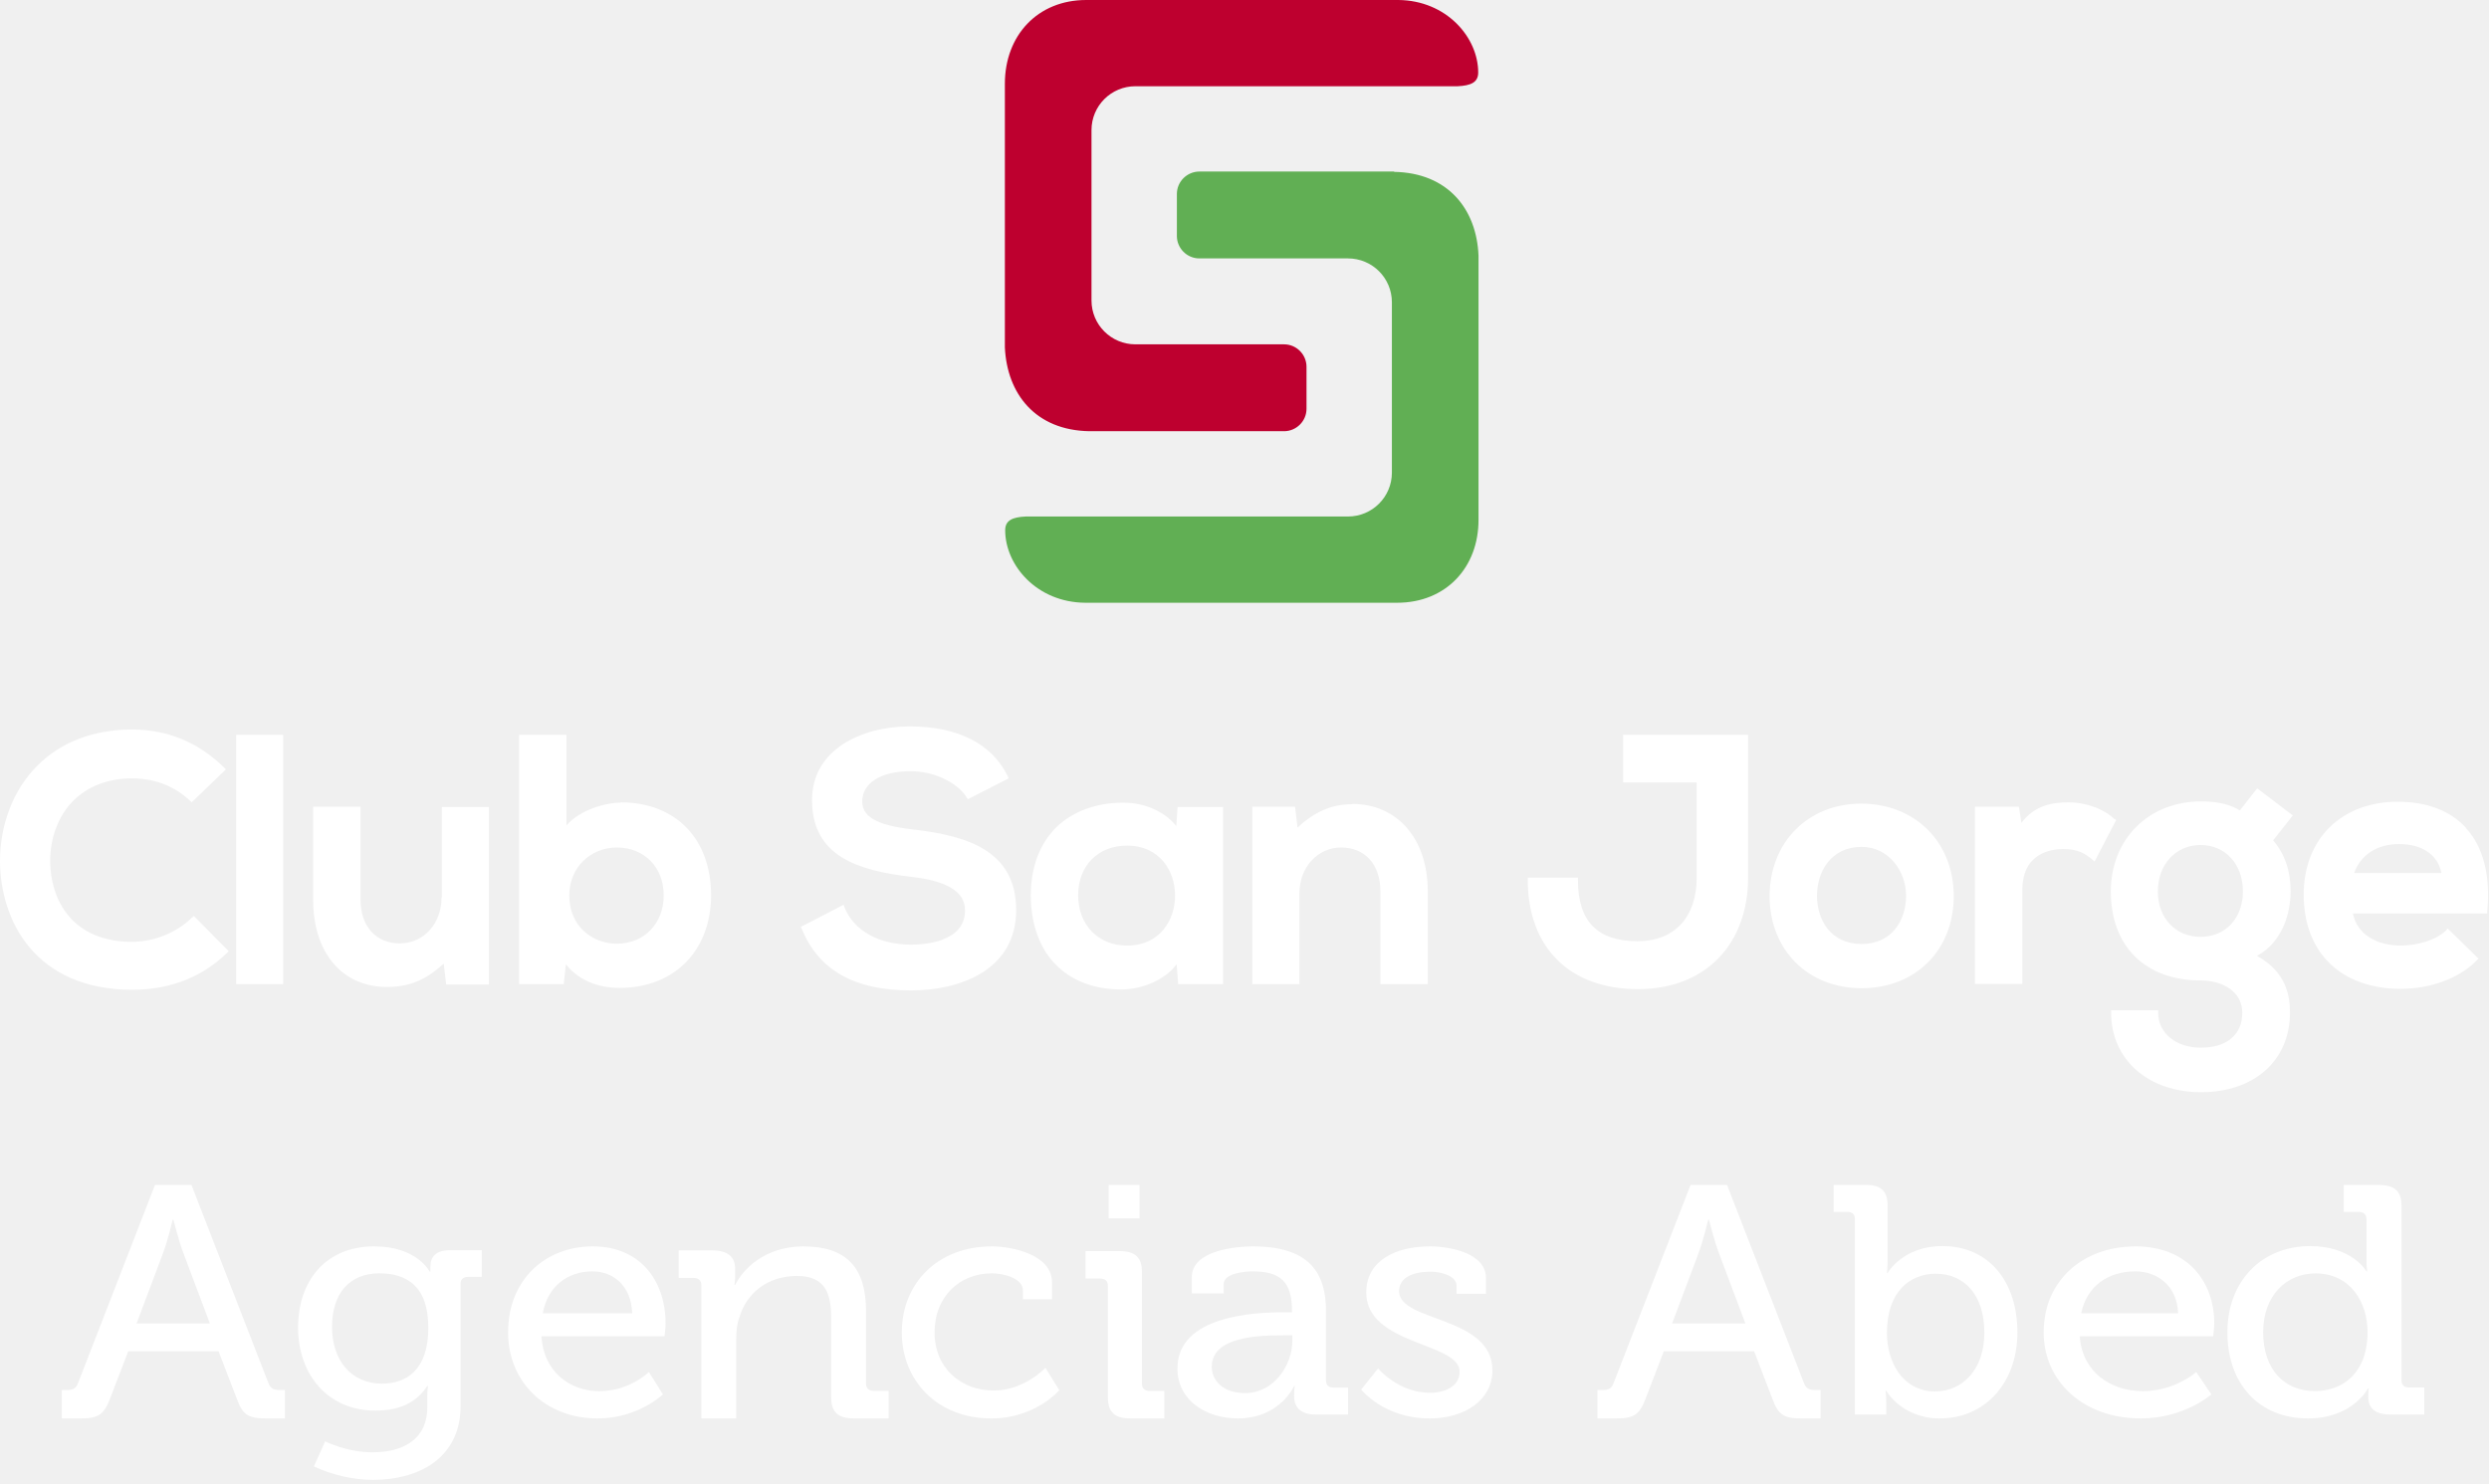
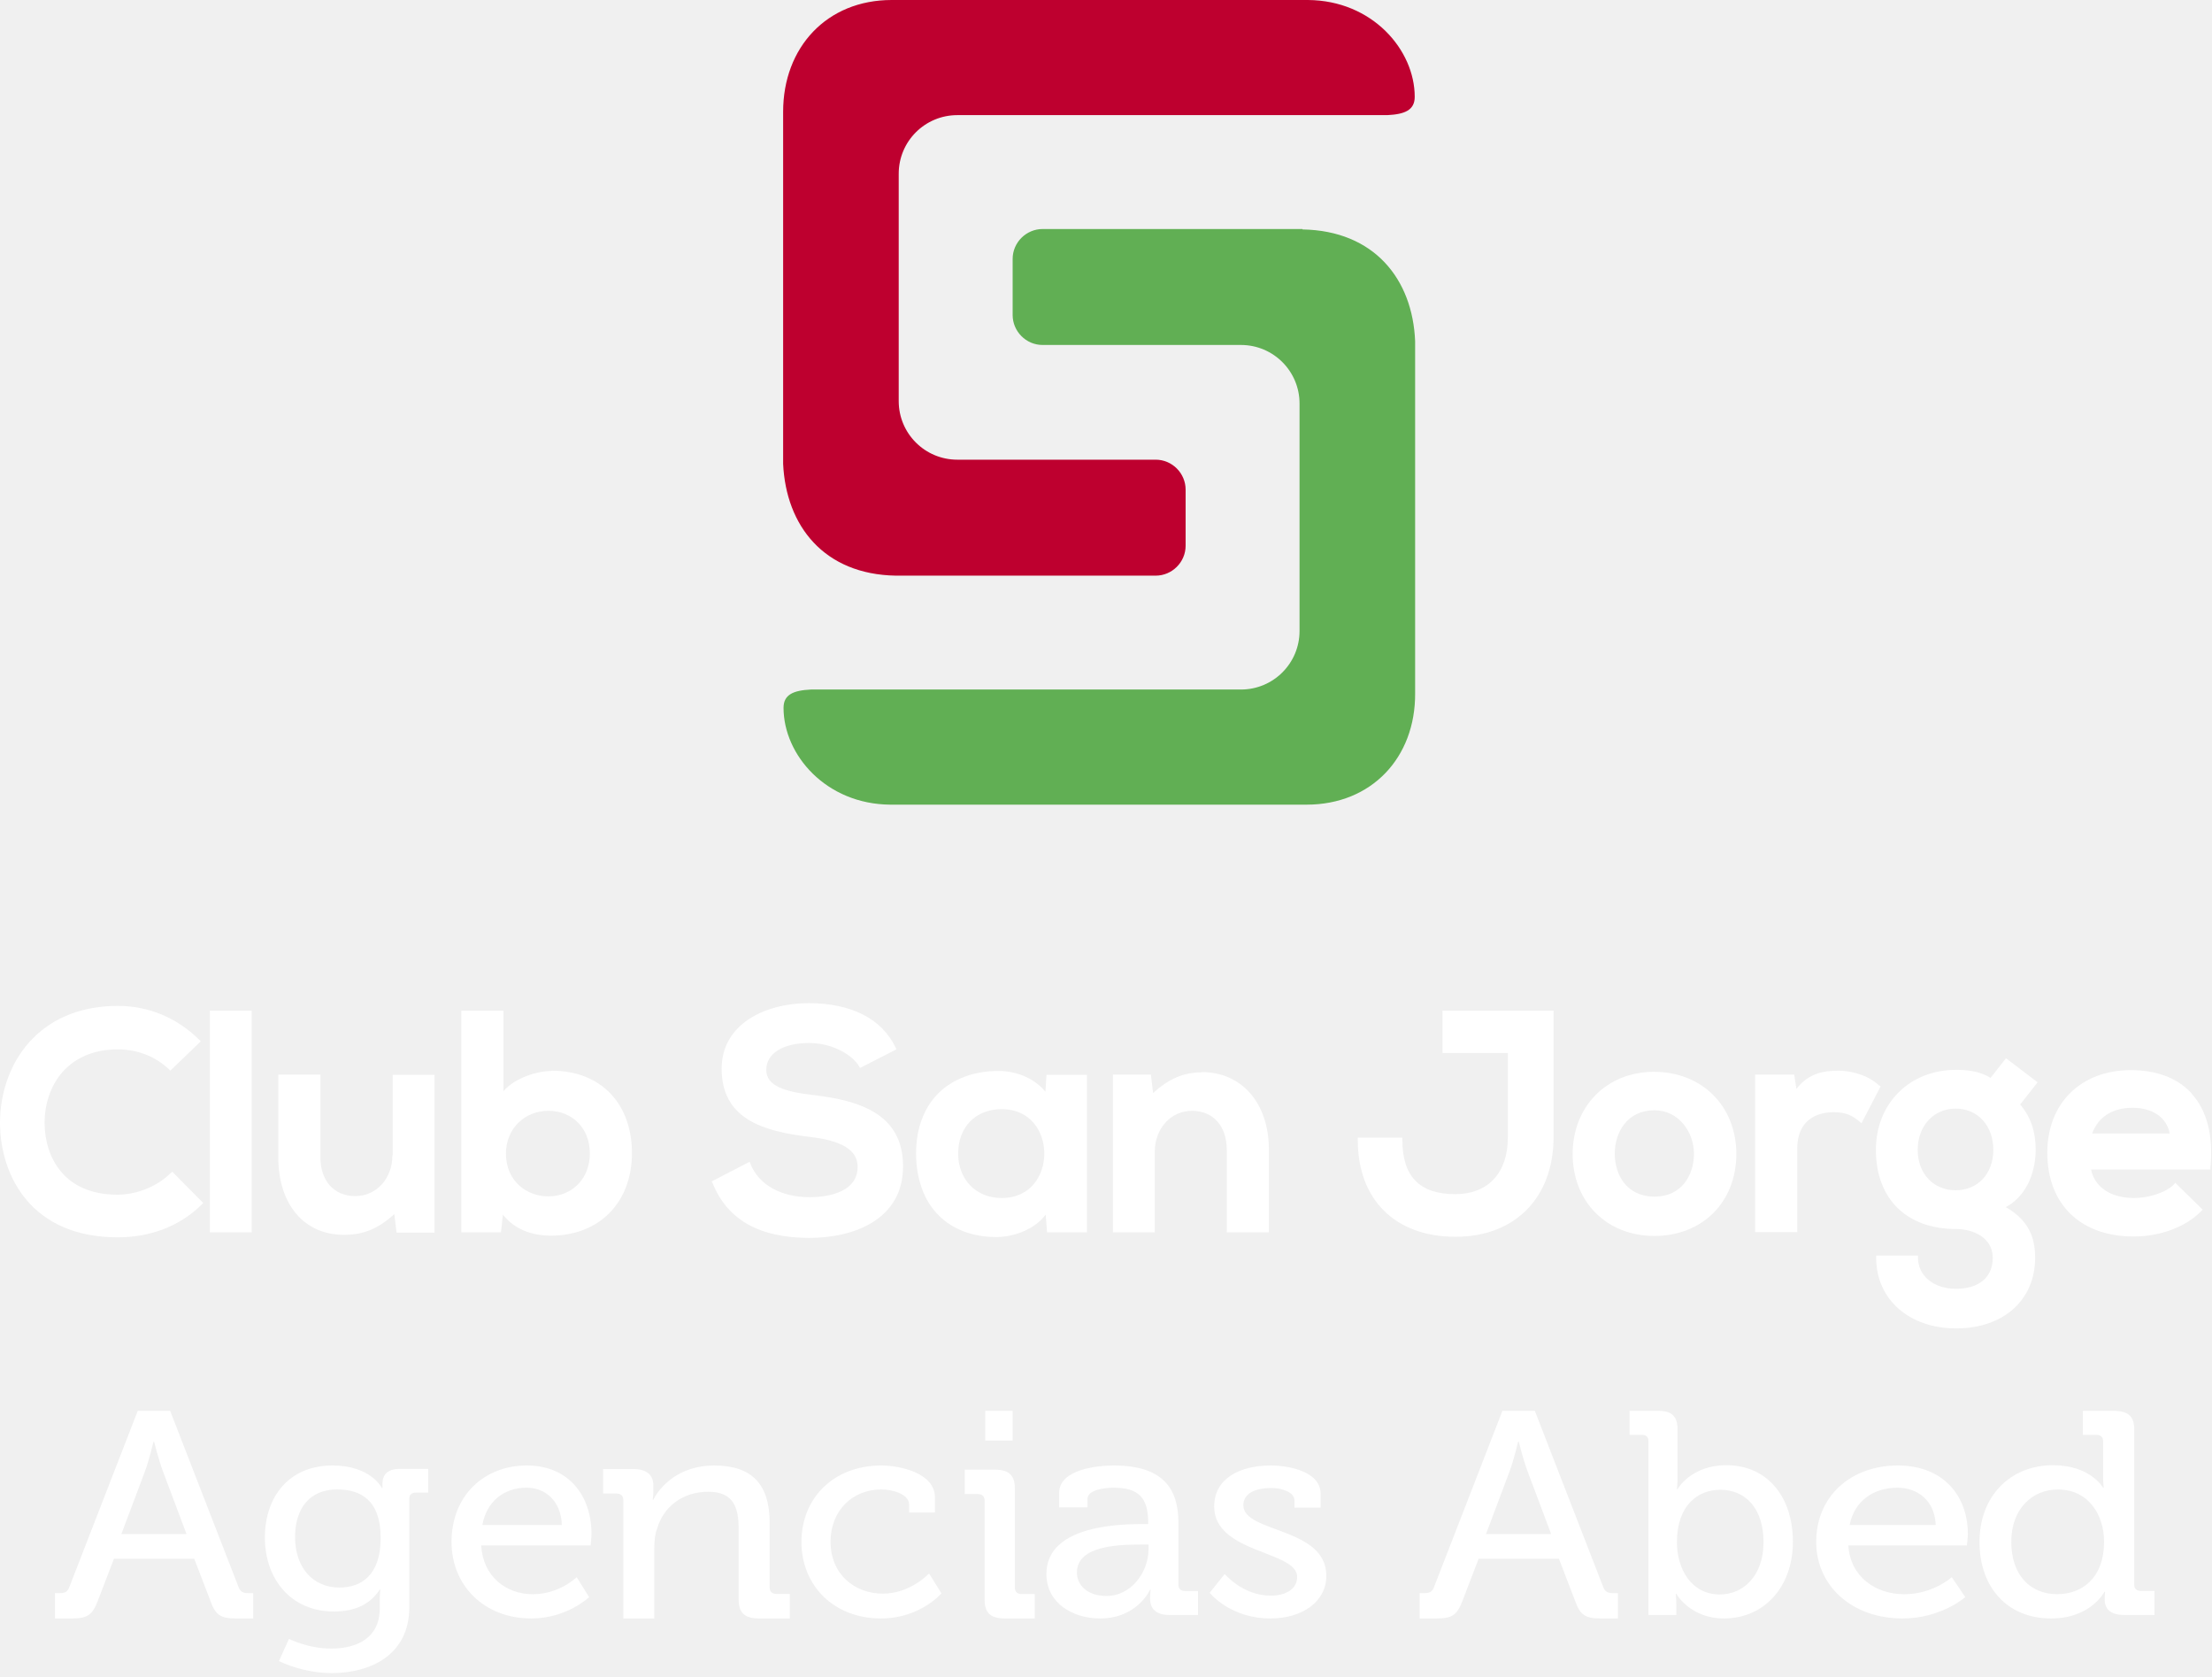
- <svg xmlns="http://www.w3.org/2000/svg" width="161" height="96" viewBox="0 0 161 96" fill="none">
-   <path d="M70.462 27.9H83.06C83.846 27.9 84.511 27.256 84.511 26.45V23.73C84.511 22.945 83.866 22.28 83.06 22.28H73.445C71.873 22.28 70.603 21.011 70.603 19.44V8.42C70.603 6.849 71.873 5.58 73.445 5.58H94.287C95.133 5.54 95.617 5.338 95.617 4.694C95.617 2.417 93.561 0.02 90.437 0H70.261C67.116 0 65 2.296 65 5.419V22.481C65.141 25.483 66.975 27.84 70.462 27.9Z" fill="#BE002F" />
-   <path d="M90.175 11.1H77.577C76.791 11.1 76.126 11.744 76.126 12.55V15.27C76.126 16.055 76.771 16.72 77.577 16.72H87.192C88.764 16.72 90.034 17.989 90.034 19.56V30.579C90.034 32.151 88.764 33.42 87.192 33.42H66.35C65.504 33.46 65.02 33.662 65.02 34.306C65.02 36.583 67.076 38.98 70.2 39H90.376C93.521 39 95.657 36.724 95.637 33.601V16.539C95.516 13.537 93.662 11.18 90.175 11.12" fill="#61AF54" />
-   <path d="M12.416 59.369C11.449 60.336 9.957 60.94 8.546 60.94C4.676 60.94 3.265 58.241 3.245 55.723C3.245 54.212 3.769 52.782 4.737 51.815C5.684 50.868 6.994 50.364 8.566 50.364C10.018 50.364 11.328 50.888 12.295 51.815L12.396 51.915L14.613 49.78L14.492 49.659C12.86 48.047 10.804 47.201 8.566 47.201C6.067 47.201 3.93 48.007 2.399 49.558C0.867 51.089 0 53.346 0 55.723C0.02 59.57 2.278 64.042 8.566 64.042C10.985 64.042 13.101 63.216 14.694 61.645L14.794 61.544L12.537 59.268L12.436 59.369H12.416Z" fill="white" />
-   <path d="M18.321 47.544H15.278V63.68H18.321V47.544Z" fill="white" />
-   <path d="M28.561 58.08C28.561 59.772 27.392 61.041 25.86 61.041C24.328 61.041 23.32 59.953 23.32 58.2V52.197H20.256V58.221C20.256 61.645 22.131 63.861 25.033 63.861C26.464 63.861 27.533 63.418 28.702 62.35L28.863 63.7H31.624V52.218H28.581V58.08H28.561Z" fill="white" />
-   <path d="M42.932 57.938C42.932 59.752 41.662 61.061 39.909 61.061C38.377 61.061 36.825 59.993 36.825 57.938C36.825 56.166 38.155 54.836 39.909 54.836C41.662 54.836 42.932 56.105 42.932 57.938ZM40.15 51.935C39.163 51.935 37.51 52.399 36.643 53.406V47.544H33.58V63.68H36.462L36.603 62.391C37.591 63.639 39.022 63.922 40.09 63.922C43.617 63.922 45.996 61.504 45.996 57.918C45.996 54.333 43.758 51.915 40.15 51.915" fill="white" />
-   <path d="M59.178 53.688C57.142 53.446 55.772 53.043 55.772 51.855C55.772 50.666 56.981 49.901 58.896 49.901C60.589 49.901 62.04 50.767 62.524 51.593L62.604 51.714L65.245 50.364L65.184 50.223C64.156 48.108 61.939 47 58.815 47C55.691 47.02 52.526 48.511 52.526 51.774C52.526 55.461 55.59 56.327 58.896 56.73C61.274 56.992 62.423 57.697 62.423 58.906C62.423 60.98 59.742 61.121 58.936 61.121C56.84 61.121 55.227 60.215 54.623 58.704L54.562 58.543L51.801 59.973L51.861 60.094C52.95 62.773 55.268 64.083 58.916 64.083C62.201 64.083 65.729 62.713 65.729 58.885C65.729 55.058 62.584 54.091 59.198 53.688" fill="white" />
-   <path d="M76.008 57.959C76.008 59.51 75.04 61.182 72.904 61.182C71.05 61.182 69.74 59.852 69.74 57.938C69.74 56.025 71.009 54.715 72.904 54.715C75.04 54.715 76.008 56.387 76.008 57.938M76.089 53.446C75.343 52.52 74.053 51.935 72.662 51.935C70.909 51.935 69.377 52.499 68.308 53.547C67.24 54.615 66.676 56.126 66.676 57.938C66.676 59.752 67.24 61.383 68.329 62.451C69.356 63.478 70.808 64.022 72.541 64.022H72.602C73.831 64.002 75.343 63.438 76.109 62.391L76.21 63.68H79.112V52.217H76.169L76.089 53.446Z" fill="white" />
-   <path d="M87.477 52.036C86.167 52.036 85.058 52.499 83.93 53.547L83.768 52.197H81.007V63.68H84.05V57.818C84.05 56.126 85.219 54.836 86.751 54.836C88.283 54.836 89.291 55.924 89.291 57.677V63.68H92.355V57.657C92.355 54.292 90.4 52.016 87.457 52.016" fill="white" />
-   <path d="M104.972 50.626H109.749V56.77C109.749 59.349 108.318 60.9 105.92 60.9C103.319 60.9 102.07 59.611 102.07 56.951V56.79H98.825V56.951C98.825 61.303 101.546 64.002 105.94 64.002C110.334 64.002 113.075 61.081 113.075 56.77V47.544H104.992V50.626H104.972Z" fill="white" />
-   <path d="M123.294 57.959C123.294 59.51 122.407 61.081 120.412 61.081C118.416 61.081 117.53 59.51 117.53 57.959C117.53 56.407 118.437 54.796 120.412 54.796C122.206 54.796 123.294 56.407 123.294 57.959ZM120.392 51.996C116.945 51.996 114.466 54.514 114.466 57.979C114.466 61.444 116.925 63.942 120.412 63.942C123.899 63.942 126.378 61.484 126.378 57.979C126.378 54.474 123.859 51.996 120.372 51.996" fill="white" />
-   <path d="M136.799 53.023C136.133 52.358 134.944 51.915 133.815 51.915C132.788 51.915 131.639 52.076 130.752 53.245L130.591 52.197H127.749V63.66H130.812V57.616C130.812 55.199 132.646 54.937 133.453 54.937C134.36 54.937 134.823 55.179 135.347 55.622L135.488 55.743L136.879 53.063L136.799 52.983V53.023Z" fill="white" />
-   <path d="M145.083 57.677C145.083 59.409 143.954 60.618 142.342 60.618C140.729 60.618 139.58 59.409 139.58 57.677C139.58 55.944 140.729 54.675 142.342 54.675C143.954 54.675 145.083 55.924 145.083 57.677ZM145.99 51.029L144.881 52.439C144.035 51.915 143.087 51.855 142.362 51.855C138.996 51.855 136.537 54.292 136.537 57.677C136.537 61.242 138.774 63.438 142.362 63.438C143.652 63.438 145.042 64.083 145.042 65.533C145.042 66.984 143.994 67.789 142.362 67.789C140.729 67.789 139.6 66.822 139.6 65.533V65.372H136.557V65.533C136.557 68.555 138.955 70.67 142.382 70.67C145.808 70.67 148.126 68.615 148.126 65.533C148.126 64.445 147.905 62.914 145.99 61.847C148.005 60.739 148.167 58.402 148.167 57.677C148.167 56.347 147.804 55.279 147.038 54.373L148.308 52.761L146.03 51.029H145.99Z" fill="white" />
-   <path d="M152.278 56.488C152.702 55.3 153.75 54.615 155.201 54.615C156.652 54.615 157.7 55.3 157.922 56.488H152.278ZM159.514 53.567C158.507 52.459 156.975 51.875 155.1 51.875C151.452 51.875 149.013 54.292 149.013 57.878C149.013 61.645 151.432 63.982 155.302 63.982C157.237 63.982 159.111 63.277 160.22 62.129L160.321 62.028L158.325 60.074L158.224 60.195C157.6 60.839 156.269 61.182 155.342 61.182C153.629 61.182 152.46 60.396 152.198 59.107H160.885V58.966C161.107 56.669 160.643 54.816 159.514 53.587" fill="white" />
-   <path d="M4 89.938H4.315C4.719 89.938 4.922 89.852 5.057 89.467L10.025 76.67H12.385L17.353 89.467C17.488 89.852 17.713 89.938 18.095 89.938H18.432V91.778H17.173C16.049 91.778 15.69 91.521 15.33 90.537L14.139 87.434H8.294L7.102 90.537C6.72 91.521 6.36 91.778 5.236 91.778H4V89.938ZM13.577 85.636L11.846 81.035C11.553 80.244 11.216 78.917 11.216 78.917H11.171C11.171 78.917 10.857 80.244 10.564 81.035L8.833 85.636H13.577Z" fill="white" />
-   <path d="M24.204 80.646C26.998 80.646 27.796 82.285 27.796 82.285H27.84V81.953C27.84 81.331 28.195 80.895 29.082 80.895H31.167V82.617H30.28C29.991 82.617 29.792 82.763 29.792 83.032V90.96C29.792 94.426 26.976 95.754 24.137 95.754C22.785 95.754 21.41 95.401 20.301 94.882L21.033 93.263C21.033 93.263 22.408 93.969 24.093 93.969C26.044 93.969 27.641 93.16 27.641 91.043V90.337C27.641 90.005 27.685 89.673 27.685 89.673H27.641C26.976 90.69 25.933 91.271 24.293 91.271C21.188 91.271 19.281 88.926 19.281 85.896C19.281 82.866 21.077 80.646 24.204 80.646ZM27.707 85.917C27.707 83.177 26.266 82.389 24.537 82.389C22.585 82.389 21.477 83.717 21.477 85.855C21.477 87.992 22.696 89.528 24.714 89.528C26.266 89.528 27.707 88.656 27.707 85.917Z" fill="white" />
-   <path d="M38.347 80.646C41.412 80.646 43.052 82.872 43.052 85.624C43.052 85.897 42.987 86.464 42.987 86.464H35.023C35.153 88.732 36.836 90.014 38.779 90.014C40.721 90.014 41.973 88.774 41.973 88.774L42.88 90.224C42.88 90.224 41.261 91.778 38.671 91.778C35.217 91.778 32.865 89.362 32.865 86.212C32.865 82.83 35.239 80.646 38.347 80.646ZM40.894 84.973C40.829 83.208 39.685 82.263 38.325 82.263C36.728 82.263 35.433 83.208 35.109 84.973H40.894Z" fill="white" />
-   <path d="M45.366 83.16C45.366 82.838 45.18 82.687 44.855 82.687H43.901V80.904H46.064C47.064 80.904 47.553 81.312 47.553 82.107V82.515C47.553 82.859 47.506 83.139 47.506 83.139H47.553C48.018 82.193 49.413 80.646 51.972 80.646C54.763 80.646 56.019 82.043 56.019 84.815V89.521C56.019 89.844 56.205 89.994 56.531 89.994H57.484V91.778H55.251C54.205 91.778 53.763 91.37 53.763 90.403V85.288C53.763 83.762 53.437 82.558 51.553 82.558C49.669 82.558 48.297 83.654 47.832 85.223C47.669 85.653 47.622 86.147 47.622 86.685V91.778H45.366V83.16Z" fill="white" />
-   <path d="M64.155 80.646C65.46 80.646 68.05 81.171 68.05 82.977V84.069H66.167V83.481C66.167 82.725 64.947 82.389 64.155 82.389C62.036 82.389 60.452 83.943 60.452 86.191C60.452 88.606 62.25 89.972 64.262 89.972C66.274 89.972 67.622 88.501 67.622 88.501L68.521 89.951C68.521 89.951 66.98 91.778 64.112 91.778C60.709 91.778 58.334 89.404 58.334 86.212C58.334 83.019 60.666 80.646 64.155 80.646Z" fill="white" />
-   <path d="M71.664 83.197C71.664 82.876 71.481 82.726 71.159 82.726H70.219V80.95H72.398C73.431 80.95 73.867 81.356 73.867 82.319V89.531C73.867 89.852 74.05 90.002 74.372 90.002H75.312V91.778H73.133C72.1 91.778 71.664 91.371 71.664 90.408V83.197ZM71.71 76.67H73.706V78.831H71.71V76.67Z" fill="white" />
-   <path d="M83.074 84.91H83.572V84.805C83.572 82.935 82.824 82.263 81.034 82.263C80.49 82.263 79.153 82.389 79.153 83.082V83.691H77.091V82.641C77.091 80.898 79.946 80.646 81.057 80.646C84.773 80.646 85.77 82.452 85.77 84.805V89.32C85.77 89.635 85.952 89.782 86.269 89.782H87.198V91.526H85.136C84.116 91.526 83.708 91.064 83.708 90.308C83.708 89.951 83.753 89.677 83.753 89.677H83.708C83.708 89.677 82.802 91.778 80.059 91.778C78.088 91.778 76.162 90.665 76.162 88.543C76.162 85.12 81.147 84.91 83.074 84.91ZM80.535 90.14C82.394 90.14 83.595 88.333 83.595 86.758V86.401H83.028C81.374 86.401 78.382 86.485 78.382 88.438C78.382 89.299 79.085 90.14 80.535 90.14Z" fill="white" />
-   <path d="M89.141 88.543C89.141 88.543 90.454 90.119 92.489 90.119C93.517 90.119 94.414 89.677 94.414 88.753C94.414 86.842 88.375 87.052 88.375 83.628C88.375 81.591 90.235 80.646 92.489 80.646C93.823 80.646 96.121 81.087 96.121 82.704V83.712H94.217V83.187C94.217 82.557 93.233 82.284 92.554 82.284C91.307 82.284 90.498 82.704 90.498 83.544C90.498 85.561 96.537 85.12 96.537 88.669C96.537 90.56 94.786 91.778 92.467 91.778C89.513 91.778 88.047 89.909 88.047 89.909L89.141 88.543Z" fill="white" />
-   <path d="M103.328 89.938H103.643C104.047 89.938 104.25 89.852 104.385 89.467L109.353 76.67H111.713L116.681 89.467C116.816 89.852 117.041 89.938 117.423 89.938H117.76V91.778H116.502C115.378 91.778 115.018 91.521 114.658 90.537L113.467 87.434H107.622L106.43 90.537C106.048 91.521 105.689 91.778 104.565 91.778H103.328V89.938ZM112.901 85.636L111.17 81.035C110.878 80.244 110.541 78.917 110.541 78.917H110.496C110.496 78.917 110.181 80.244 109.889 81.035L108.158 85.636H112.901Z" fill="white" />
-   <path d="M119.983 78.879C119.983 78.564 119.809 78.416 119.504 78.416H118.609V76.67H120.703C121.684 76.67 122.099 77.07 122.099 78.017V81.489C122.099 81.993 122.055 82.372 122.055 82.372H122.099C122.099 82.372 123.058 80.626 125.653 80.626C128.619 80.626 130.495 82.898 130.495 86.202C130.495 89.505 128.379 91.778 125.479 91.778C123.015 91.778 122.011 89.989 122.011 89.989H121.968C121.968 89.989 122.011 90.326 122.011 90.789V91.525H119.983V78.879ZM125.174 90.031C126.918 90.031 128.358 88.643 128.358 86.223C128.358 83.803 127.071 82.414 125.217 82.414C123.582 82.414 122.055 83.53 122.055 86.244C122.055 88.138 123.08 90.031 125.174 90.031Z" fill="white" />
-   <path d="M138.132 80.646C141.452 80.646 143.229 82.872 143.229 85.624C143.229 85.897 143.159 86.464 143.159 86.464H134.531C134.671 88.732 136.495 90.014 138.6 90.014C140.704 90.014 142.06 88.774 142.06 88.774L143.042 90.224C143.042 90.224 141.289 91.778 138.483 91.778C134.742 91.778 132.193 89.362 132.193 86.212C132.193 82.83 134.765 80.646 138.132 80.646ZM140.891 84.973C140.821 83.208 139.582 82.263 138.109 82.263C136.378 82.263 134.975 83.208 134.625 84.973H140.891Z" fill="white" />
-   <path d="M149.429 80.626C152.163 80.626 153.074 82.267 153.074 82.267H153.121C153.121 82.267 153.074 81.951 153.074 81.552V78.879C153.074 78.564 152.887 78.416 152.56 78.416H151.602V76.67H153.845C154.897 76.67 155.34 77.07 155.34 78.017V89.316C155.34 89.632 155.527 89.779 155.855 89.779H156.812V91.525H154.639C153.611 91.525 153.191 91.105 153.191 90.389C153.191 90.074 153.214 89.842 153.214 89.842H153.167C153.167 89.842 152.186 91.778 149.289 91.778C146.088 91.778 144.078 89.505 144.078 86.202C144.078 82.898 146.298 80.626 149.429 80.626ZM153.144 86.181C153.144 84.287 152.046 82.393 149.779 82.393C147.933 82.393 146.391 83.782 146.391 86.202C146.391 88.622 147.77 90.01 149.733 90.01C151.485 90.01 153.144 88.895 153.144 86.181Z" fill="white" />
+ <svg xmlns="http://www.w3.org/2000/svg" width="161" height="122" viewBox="0 0 161 122" fill="none">
+   <path d="M65.201 41.891H84.116C85.296 41.891 86.295 40.923 86.295 39.713V35.63C86.295 34.45 85.326 33.452 84.116 33.452H69.68C67.32 33.452 65.413 31.547 65.413 29.188V12.643C65.413 10.284 67.32 8.378 69.68 8.378H100.972C102.243 8.318 102.97 8.015 102.97 7.047C102.97 3.63 99.883 0.03 95.192 0H64.899C60.178 0 57 3.448 57 8.136V33.755C57.212 38.261 59.966 41.8 65.201 41.891Z" fill="#BE002F" />
+   <path d="M94.799 16.666H75.884C74.704 16.666 73.705 17.634 73.705 18.843V22.927C73.705 24.106 74.674 25.104 75.884 25.104H90.32C92.68 25.104 94.587 27.01 94.587 29.369V45.914C94.587 48.273 92.68 50.178 90.32 50.178H59.028C57.757 50.239 57.03 50.541 57.03 51.509C57.03 54.927 60.117 58.526 64.808 58.556H95.101C99.822 58.556 103.03 55.139 103 50.45V24.832C102.818 20.325 100.034 16.787 94.799 16.696" fill="#61AF54" />
+   <path d="M12.416 85.369C11.449 86.336 9.957 86.94 8.546 86.94C4.676 86.94 3.265 84.241 3.245 81.723C3.245 80.212 3.769 78.781 4.737 77.814C5.684 76.868 6.994 76.364 8.566 76.364C10.018 76.364 11.328 76.888 12.295 77.814L12.396 77.915L14.613 75.78L14.492 75.659C12.86 74.047 10.804 73.201 8.566 73.201C6.067 73.201 3.93 74.007 2.399 75.558C0.867 77.089 0 79.346 0 81.723C0.02 85.57 2.278 90.042 8.566 90.042C10.985 90.042 13.101 89.216 14.694 87.645L14.794 87.544L12.537 85.268L12.436 85.369H12.416Z" fill="white" />
+   <path d="M18.321 73.544H15.278V89.68H18.321V73.544Z" fill="white" />
+   <path d="M28.561 84.08C28.561 85.772 27.392 87.041 25.86 87.041C24.328 87.041 23.32 85.953 23.32 84.2V78.197H20.256V84.221C20.256 87.645 22.131 89.861 25.033 89.861C26.464 89.861 27.533 89.418 28.702 88.35L28.863 89.7H31.624V78.218H28.581V84.08H28.561Z" fill="white" />
+   <path d="M42.932 83.939C42.932 85.751 41.662 87.061 39.909 87.061C38.377 87.061 36.825 85.993 36.825 83.939C36.825 82.166 38.155 80.836 39.909 80.836C41.662 80.836 42.932 82.105 42.932 83.939ZM40.15 77.935C39.163 77.935 37.51 78.399 36.643 79.406V73.544H33.58V89.68H36.462L36.603 88.391C37.591 89.639 39.022 89.921 40.09 89.921C43.617 89.921 45.996 87.504 45.996 83.918C45.996 80.333 43.758 77.915 40.15 77.915" fill="white" />
+   <path d="M59.178 79.688C57.142 79.446 55.772 79.043 55.772 77.855C55.772 76.666 56.981 75.901 58.896 75.901C60.589 75.901 62.04 76.767 62.524 77.593L62.604 77.714L65.245 76.364L65.184 76.223C64.156 74.108 61.939 73 58.815 73C55.691 73.02 52.526 74.511 52.526 77.774C52.526 81.461 55.59 82.327 58.896 82.73C61.274 82.992 62.423 83.697 62.423 84.906C62.423 86.98 59.742 87.121 58.936 87.121C56.84 87.121 55.227 86.215 54.623 84.704L54.562 84.543L51.801 85.973L51.861 86.094C52.95 88.773 55.268 90.083 58.916 90.083C62.201 90.083 65.729 88.713 65.729 84.885C65.729 81.058 62.584 80.091 59.198 79.688" fill="white" />
+   <path d="M76.008 83.959C76.008 85.51 75.04 87.182 72.904 87.182C71.05 87.182 69.74 85.852 69.74 83.939C69.74 82.025 71.009 80.715 72.904 80.715C75.04 80.715 76.008 82.387 76.008 83.939M76.089 79.446C75.343 78.52 74.053 77.935 72.662 77.935C70.909 77.935 69.377 78.499 68.308 79.547C67.24 80.615 66.676 82.126 66.676 83.939C66.676 85.751 67.24 87.383 68.329 88.451C69.356 89.478 70.808 90.022 72.541 90.022H72.602C73.831 90.002 75.343 89.438 76.109 88.391L76.21 89.68H79.112V78.217H76.169L76.089 79.446Z" fill="white" />
+   <path d="M87.477 78.036C86.167 78.036 85.058 78.499 83.93 79.547L83.768 78.197H81.007V89.68H84.05V83.818C84.05 82.126 85.219 80.836 86.751 80.836C88.283 80.836 89.291 81.924 89.291 83.677V89.68H92.355V83.656C92.355 80.292 90.4 78.016 87.457 78.016" fill="white" />
+   <path d="M104.972 76.626H109.749V82.77C109.749 85.349 108.318 86.9 105.92 86.9C103.319 86.9 102.07 85.611 102.07 82.951V82.79H98.825V82.951C98.825 87.303 101.546 90.002 105.94 90.002C110.334 90.002 113.075 87.081 113.075 82.77V73.544H104.992V76.626H104.972Z" fill="white" />
+   <path d="M123.294 83.959C123.294 85.51 122.407 87.081 120.412 87.081C118.416 87.081 117.53 85.51 117.53 83.959C117.53 82.407 118.437 80.796 120.412 80.796C122.206 80.796 123.294 82.407 123.294 83.959ZM120.392 77.996C116.945 77.996 114.466 80.514 114.466 83.979C114.466 87.444 116.925 89.942 120.412 89.942C123.899 89.942 126.378 87.484 126.378 83.979C126.378 80.474 123.859 77.996 120.372 77.996" fill="white" />
+   <path d="M136.799 79.023C136.133 78.359 134.944 77.915 133.815 77.915C132.788 77.915 131.639 78.076 130.752 79.245L130.591 78.197H127.749V89.66H130.812V83.616C130.812 81.199 132.646 80.937 133.453 80.937C134.36 80.937 134.823 81.179 135.347 81.622L135.488 81.743L136.879 79.064L136.799 78.983V79.023Z" fill="white" />
+   <path d="M145.083 83.677C145.083 85.409 143.954 86.618 142.342 86.618C140.729 86.618 139.58 85.409 139.58 83.677C139.58 81.944 140.729 80.675 142.342 80.675C143.954 80.675 145.083 81.924 145.083 83.677ZM145.99 77.029L144.881 78.439C144.035 77.915 143.087 77.855 142.362 77.855C138.996 77.855 136.537 80.292 136.537 83.677C136.537 87.242 138.774 89.438 142.362 89.438C143.652 89.438 145.042 90.083 145.042 91.533C145.042 92.984 143.994 93.789 142.362 93.789C140.729 93.789 139.6 92.822 139.6 91.533V91.372H136.557V91.533C136.557 94.555 138.955 96.67 142.382 96.67C145.808 96.67 148.126 94.615 148.126 91.533C148.126 90.445 147.905 88.914 145.99 87.847C148.005 86.739 148.167 84.402 148.167 83.677C148.167 82.347 147.804 81.279 147.038 80.373L148.308 78.761L146.03 77.029H145.99Z" fill="white" />
+   <path d="M152.278 82.488C152.702 81.3 153.75 80.615 155.201 80.615C156.652 80.615 157.7 81.3 157.922 82.488H152.278ZM159.514 79.567C158.507 78.459 156.975 77.875 155.1 77.875C151.452 77.875 149.013 80.292 149.013 83.878C149.013 87.645 151.432 89.982 155.302 89.982C157.237 89.982 159.111 89.277 160.22 88.129L160.321 88.028L158.325 86.074L158.224 86.195C157.6 86.839 156.269 87.182 155.342 87.182C153.629 87.182 152.46 86.396 152.198 85.107H160.885V84.966C161.107 82.669 160.643 80.816 159.514 79.587" fill="white" />
+   <path d="M4 115.938H4.315C4.719 115.938 4.922 115.852 5.057 115.467L10.025 102.67H12.385L17.353 115.467C17.488 115.852 17.713 115.938 18.095 115.938H18.432V117.778H17.173C16.049 117.778 15.69 117.521 15.33 116.537L14.139 113.434H8.294L7.102 116.537C6.72 117.521 6.36 117.778 5.236 117.778H4V115.938ZM13.577 111.636L11.846 107.035C11.553 106.244 11.216 104.917 11.216 104.917H11.171C11.171 104.917 10.857 106.244 10.564 107.035L8.833 111.636H13.577Z" fill="white" />
+   <path d="M24.204 106.646C26.998 106.646 27.796 108.285 27.796 108.285H27.84V107.953C27.84 107.331 28.195 106.895 29.082 106.895H31.167V108.617H30.28C29.991 108.617 29.792 108.762 29.792 109.032V116.96C29.792 120.426 26.976 121.754 24.137 121.754C22.785 121.754 21.41 121.401 20.301 120.882L21.033 119.263C21.033 119.263 22.408 119.969 24.093 119.969C26.044 119.969 27.641 119.16 27.641 117.043V116.337C27.641 116.005 27.685 115.673 27.685 115.673H27.641C26.976 116.69 25.933 117.271 24.293 117.271C21.188 117.271 19.281 114.926 19.281 111.896C19.281 108.866 21.077 106.646 24.204 106.646ZM27.707 111.917C27.707 109.178 26.266 108.389 24.537 108.389C22.585 108.389 21.477 109.717 21.477 111.855C21.477 113.992 22.696 115.528 24.714 115.528C26.266 115.528 27.707 114.656 27.707 111.917Z" fill="white" />
+   <path d="M38.347 106.646C41.412 106.646 43.052 108.872 43.052 111.624C43.052 111.897 42.987 112.464 42.987 112.464H35.023C35.153 114.732 36.836 116.014 38.779 116.014C40.721 116.014 41.973 114.774 41.973 114.774L42.88 116.224C42.88 116.224 41.261 117.778 38.671 117.778C35.217 117.778 32.865 115.362 32.865 112.212C32.865 108.83 35.239 106.646 38.347 106.646ZM40.894 110.973C40.829 109.208 39.685 108.263 38.325 108.263C36.728 108.263 35.433 109.208 35.109 110.973H40.894Z" fill="white" />
+   <path d="M45.366 109.16C45.366 108.838 45.18 108.687 44.855 108.687H43.901V106.904H46.064C47.064 106.904 47.553 107.312 47.553 108.107V108.515C47.553 108.859 47.506 109.139 47.506 109.139H47.553C48.018 108.193 49.413 106.646 51.972 106.646C54.763 106.646 56.019 108.043 56.019 110.815V115.521C56.019 115.844 56.205 115.994 56.531 115.994H57.484V117.778H55.251C54.205 117.778 53.763 117.37 53.763 116.403V111.288C53.763 109.762 53.437 108.558 51.553 108.558C49.669 108.558 48.297 109.654 47.832 111.223C47.669 111.653 47.622 112.147 47.622 112.685V117.778H45.366V109.16Z" fill="white" />
+   <path d="M64.155 106.646C65.46 106.646 68.05 107.171 68.05 108.977V110.069H66.167V109.481C66.167 108.725 64.947 108.389 64.155 108.389C62.036 108.389 60.452 109.943 60.452 112.191C60.452 114.606 62.25 115.972 64.262 115.972C66.274 115.972 67.622 114.501 67.622 114.501L68.521 115.951C68.521 115.951 66.98 117.778 64.112 117.778C60.709 117.778 58.334 115.404 58.334 112.212C58.334 109.019 60.666 106.646 64.155 106.646Z" fill="white" />
+   <path d="M71.664 109.197C71.664 108.876 71.481 108.726 71.159 108.726H70.219V106.95H72.398C73.431 106.95 73.867 107.356 73.867 108.319V115.531C73.867 115.852 74.05 116.002 74.372 116.002H75.312V117.778H73.133C72.1 117.778 71.664 117.371 71.664 116.408V109.197ZM71.71 102.67H73.706V104.831H71.71V102.67Z" fill="white" />
+   <path d="M83.074 110.91H83.572V110.805C83.572 108.935 82.824 108.263 81.034 108.263C80.49 108.263 79.153 108.389 79.153 109.082V109.691H77.091V108.641C77.091 106.898 79.946 106.646 81.057 106.646C84.773 106.646 85.77 108.452 85.77 110.805V115.32C85.77 115.636 85.952 115.783 86.269 115.783H87.198V117.526H85.136C84.116 117.526 83.708 117.064 83.708 116.308C83.708 115.951 83.753 115.678 83.753 115.678H83.708C83.708 115.678 82.802 117.778 80.059 117.778C78.088 117.778 76.162 116.665 76.162 114.543C76.162 111.12 81.147 110.91 83.074 110.91ZM80.535 116.14C82.394 116.14 83.595 114.333 83.595 112.758V112.401H83.028C81.374 112.401 78.382 112.485 78.382 114.438C78.382 115.299 79.085 116.14 80.535 116.14Z" fill="white" />
+   <path d="M89.141 114.543C89.141 114.543 90.454 116.119 92.489 116.119C93.517 116.119 94.414 115.678 94.414 114.753C94.414 112.842 88.375 113.052 88.375 109.628C88.375 107.591 90.235 106.646 92.489 106.646C93.823 106.646 96.121 107.087 96.121 108.704V109.712H94.217V109.187C94.217 108.557 93.233 108.284 92.554 108.284C91.307 108.284 90.498 108.704 90.498 109.544C90.498 111.561 96.537 111.12 96.537 114.669C96.537 116.56 94.786 117.778 92.467 117.778C89.513 117.778 88.047 115.909 88.047 115.909L89.141 114.543Z" fill="white" />
+   <path d="M103.328 115.938H103.643C104.047 115.938 104.25 115.852 104.385 115.467L109.353 102.67H111.713L116.681 115.467C116.816 115.852 117.041 115.938 117.423 115.938H117.76V117.778H116.502C115.378 117.778 115.018 117.521 114.658 116.537L113.467 113.434H107.622L106.43 116.537C106.048 117.521 105.689 117.778 104.565 117.778H103.328V115.938ZM112.901 111.636L111.17 107.035C110.878 106.244 110.541 104.917 110.541 104.917H110.496C110.496 104.917 110.181 106.244 109.889 107.035L108.158 111.636H112.901Z" fill="white" />
+   <path d="M119.983 104.879C119.983 104.564 119.809 104.416 119.504 104.416H118.609V102.67H120.703C121.684 102.67 122.099 103.07 122.099 104.017V107.489C122.099 107.994 122.055 108.372 122.055 108.372H122.099C122.099 108.372 123.058 106.626 125.653 106.626C128.619 106.626 130.495 108.898 130.495 112.202C130.495 115.505 128.379 117.778 125.479 117.778C123.015 117.778 122.011 115.989 122.011 115.989H121.968C121.968 115.989 122.011 116.326 122.011 116.789V117.525H119.983V104.879ZM125.174 116.032C126.918 116.032 128.358 114.643 128.358 112.223C128.358 109.803 127.071 108.414 125.217 108.414C123.582 108.414 122.055 109.53 122.055 112.244C122.055 114.138 123.08 116.032 125.174 116.032Z" fill="white" />
+   <path d="M138.132 106.646C141.452 106.646 143.229 108.872 143.229 111.624C143.229 111.897 143.159 112.464 143.159 112.464H134.531C134.671 114.732 136.495 116.014 138.6 116.014C140.704 116.014 142.06 114.774 142.06 114.774L143.042 116.224C143.042 116.224 141.289 117.778 138.483 117.778C134.742 117.778 132.193 115.362 132.193 112.212C132.193 108.83 134.765 106.646 138.132 106.646ZM140.891 110.973C140.821 109.208 139.582 108.263 138.109 108.263C136.378 108.263 134.975 109.208 134.625 110.973H140.891Z" fill="white" />
+   <path d="M149.429 106.626C152.163 106.626 153.074 108.267 153.074 108.267H153.121C153.121 108.267 153.074 107.951 153.074 107.552V104.879C153.074 104.564 152.887 104.416 152.56 104.416H151.602V102.67H153.845C154.897 102.67 155.34 103.07 155.34 104.017V115.316C155.34 115.632 155.527 115.779 155.855 115.779H156.812V117.525H154.639C153.611 117.525 153.191 117.105 153.191 116.389C153.191 116.074 153.214 115.842 153.214 115.842H153.167C153.167 115.842 152.186 117.778 149.289 117.778C146.088 117.778 144.078 115.505 144.078 112.202C144.078 108.898 146.298 106.626 149.429 106.626ZM153.144 112.181C153.144 110.287 152.046 108.393 149.779 108.393C147.933 108.393 146.391 109.782 146.391 112.202C146.391 114.622 147.77 116.01 149.733 116.01C151.485 116.01 153.144 114.895 153.144 112.181Z" fill="white" />
</svg>
